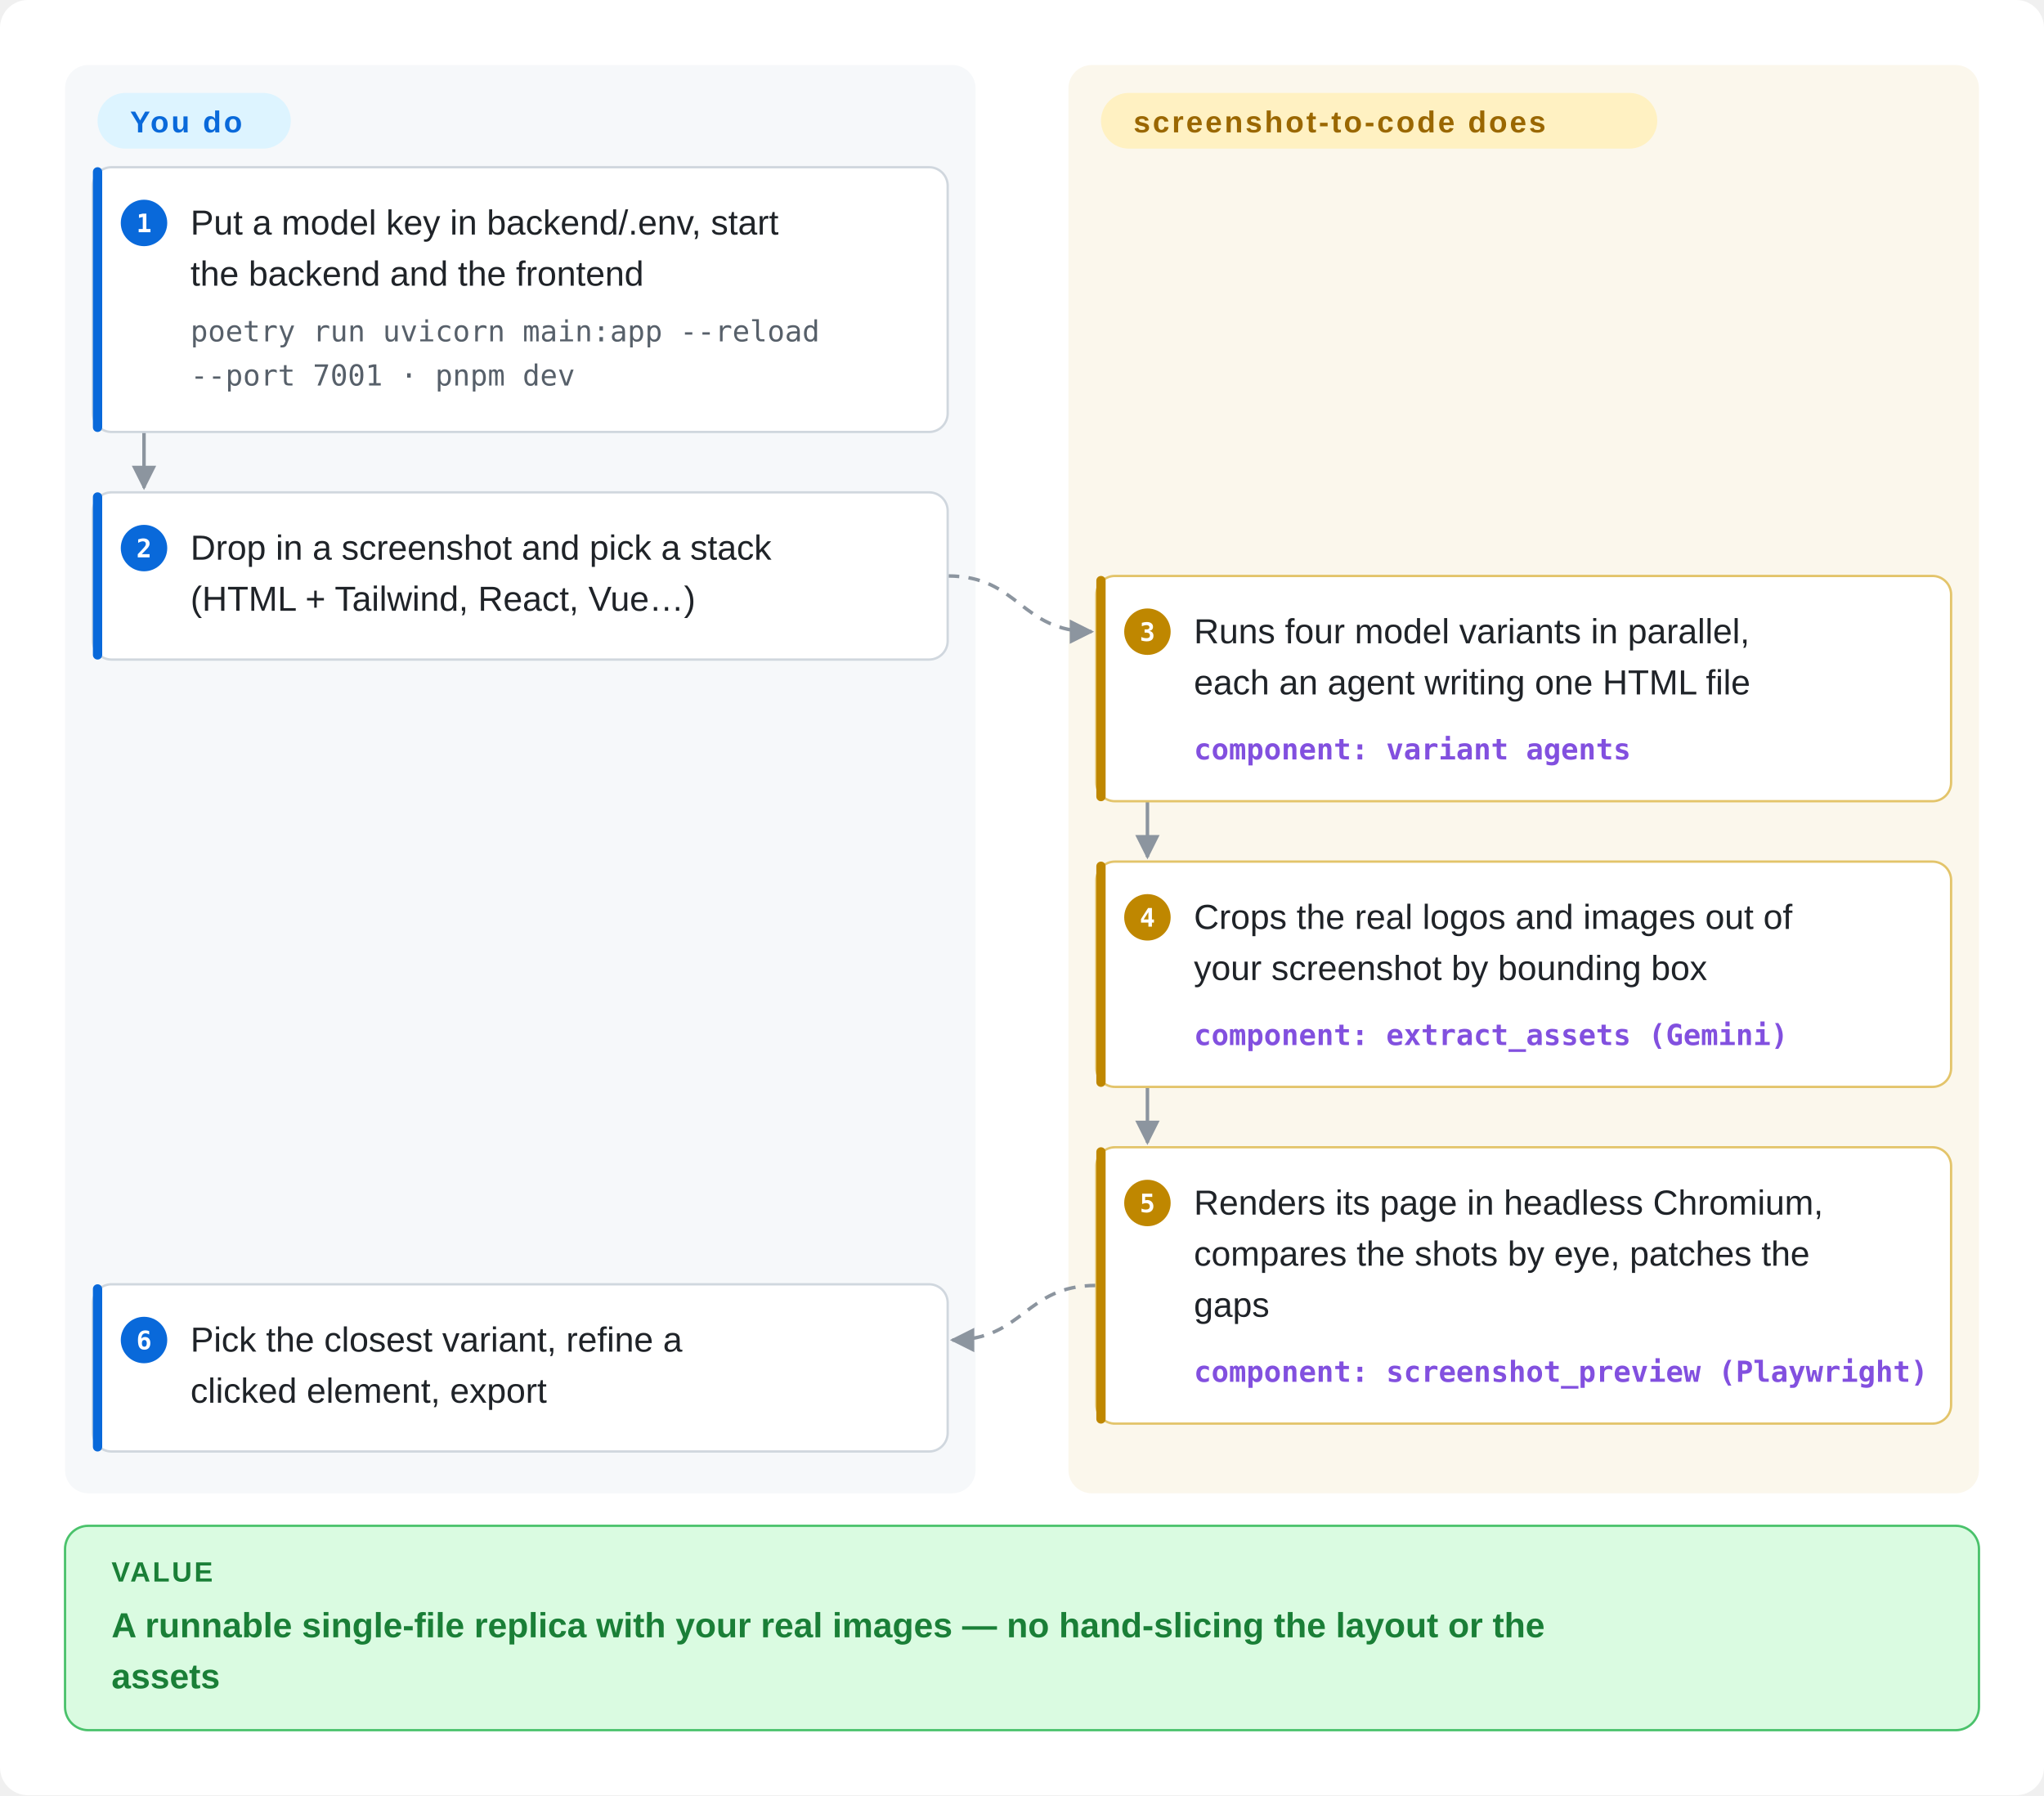
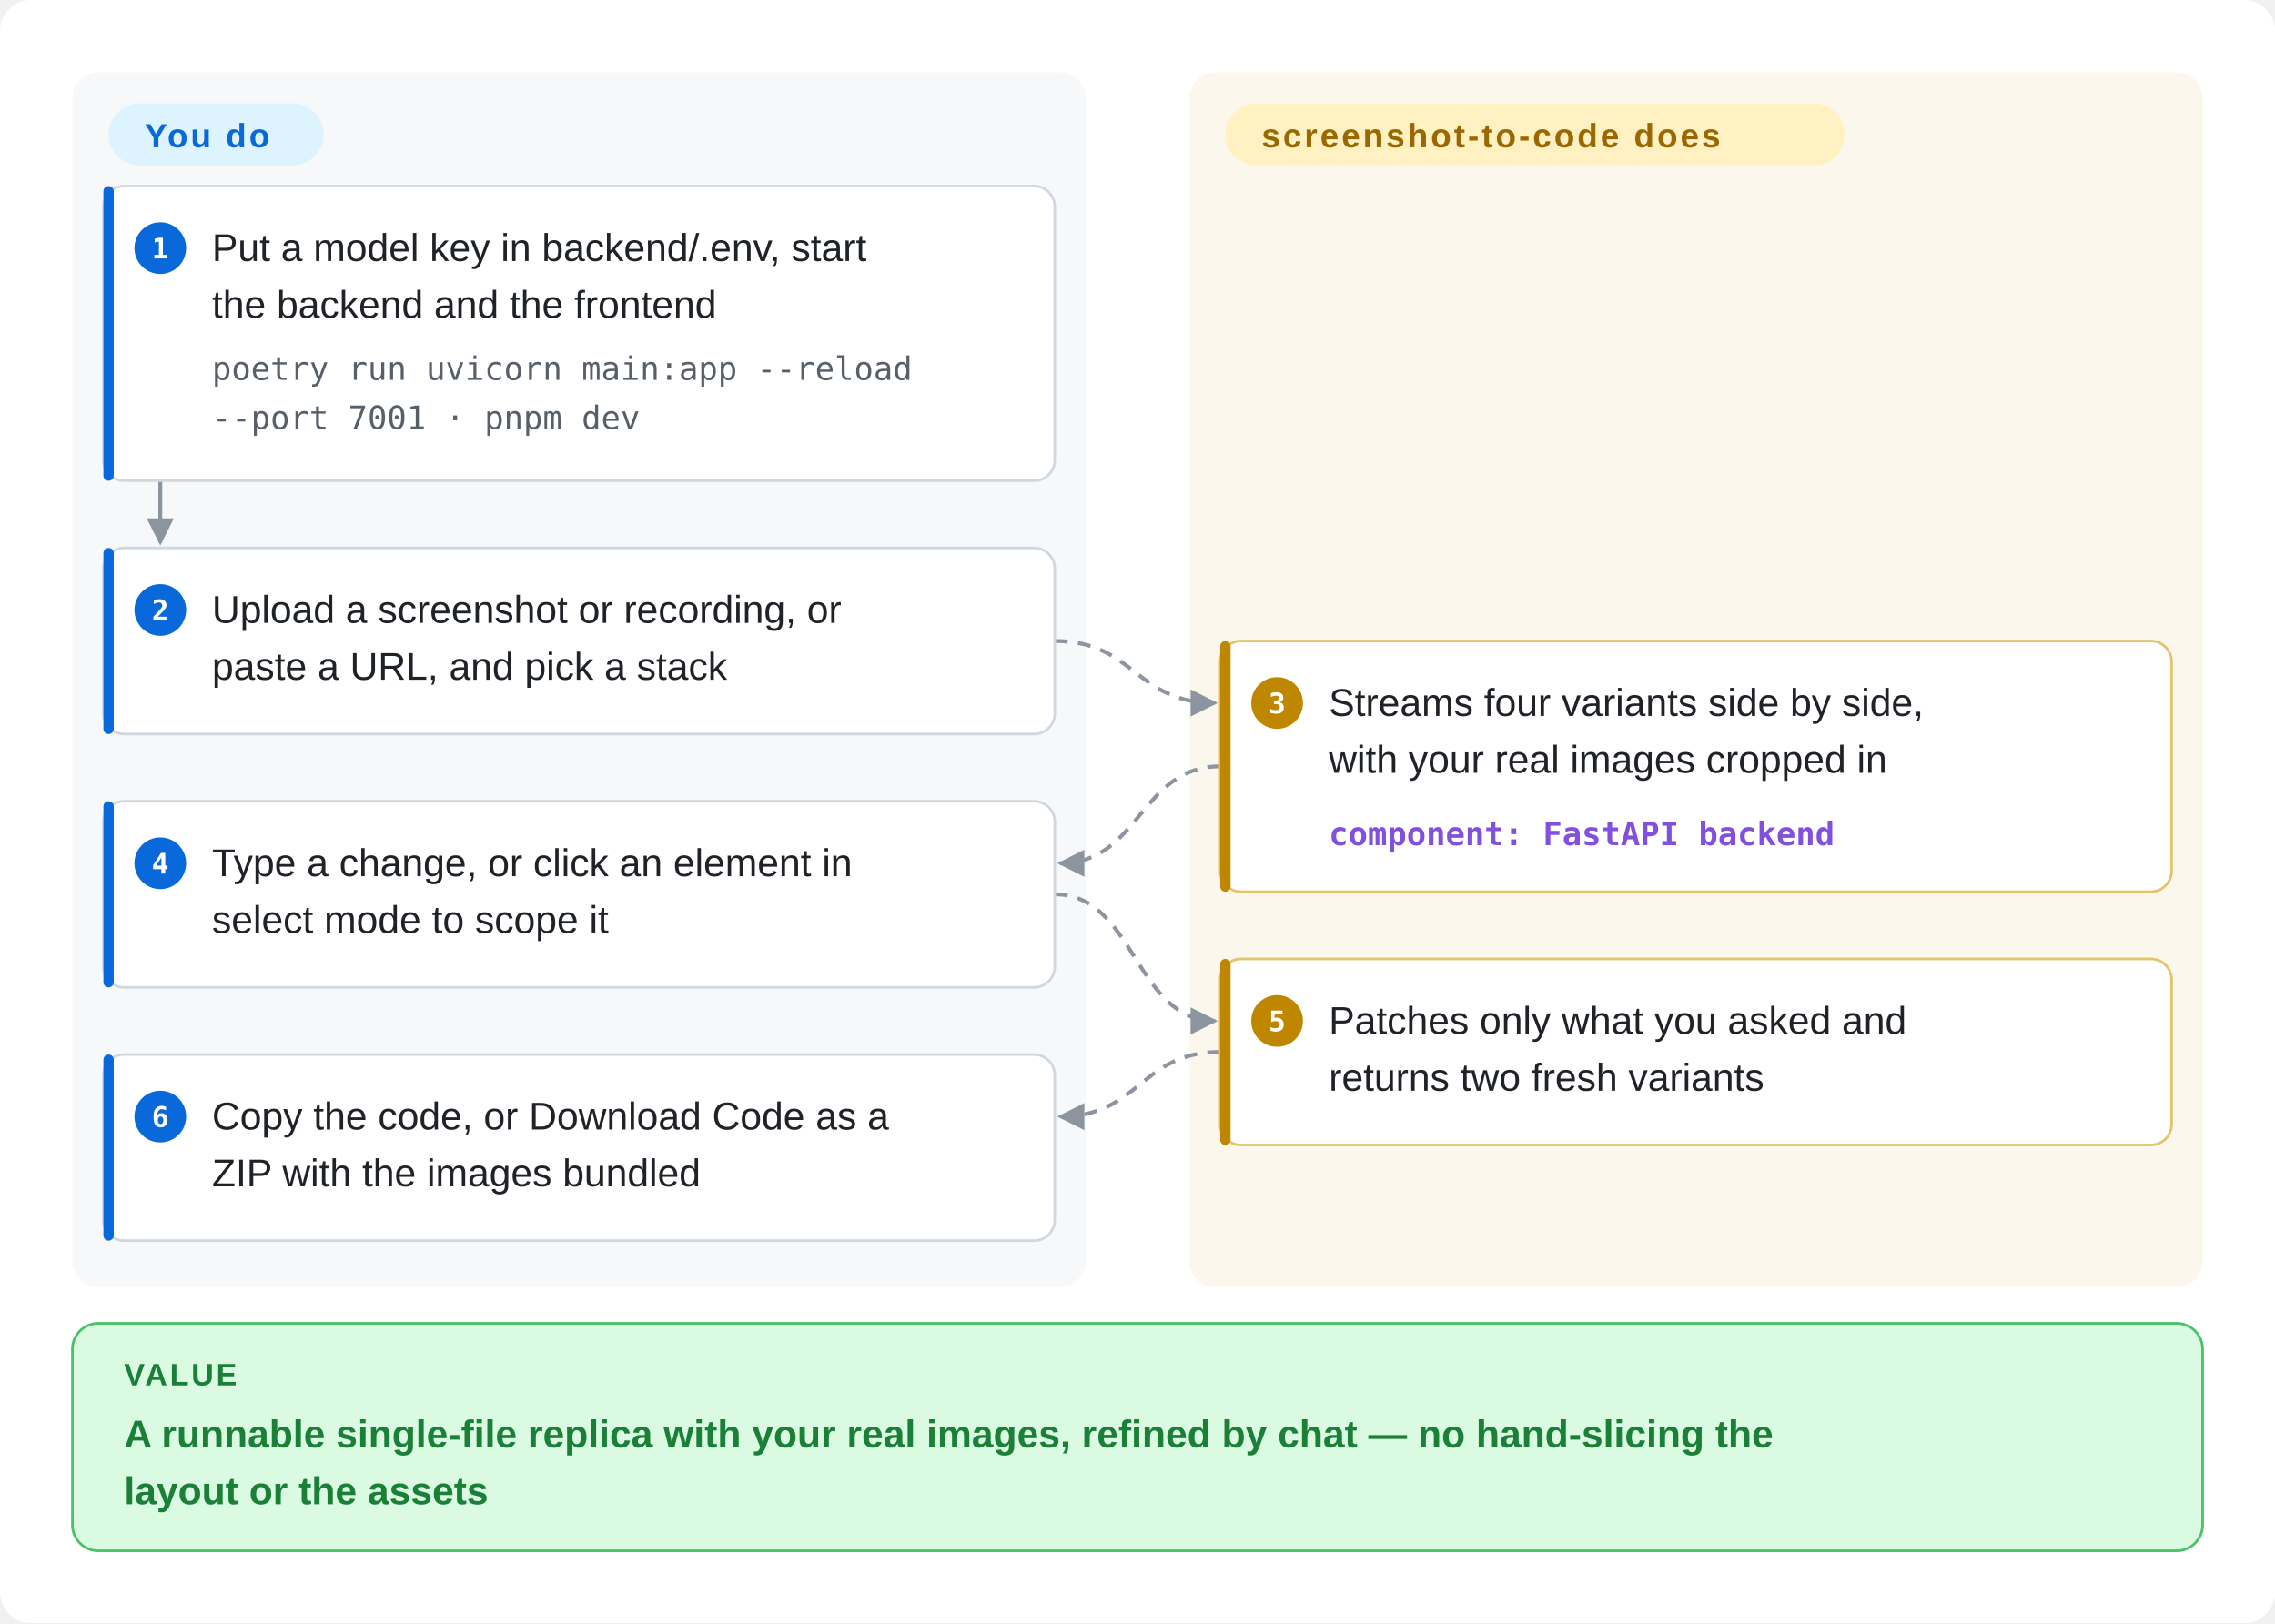
- <svg xmlns="http://www.w3.org/2000/svg" width="880" height="773" viewBox="0 0 880 773" role="img">
+ <svg xmlns="http://www.w3.org/2000/svg" width="880" height="628" viewBox="0 0 880 628" role="img">
  <style>
.bg{fill:#ffffff}.lane{fill:#f6f8fa}.laneT{fill:#fbf7ec}
.hdr{font:600 13px -apple-system,'Segoe UI','Helvetica Neue',Arial,sans-serif;letter-spacing:.08em}
.hY{fill:#0969da}.hT{fill:#9a6700}
.pillY{fill:#ddf4ff}.pillT{fill:#fff1c2}
.card{fill:#ffffff;stroke:#d0d7de;stroke-width:1}
.cardT{fill:#ffffff;stroke:#e3c46a;stroke-width:1}
.accY{fill:#0969da}.accT{fill:#bf8700}
.t{font:500 15px -apple-system,'Segoe UI','Helvetica Neue',Arial,sans-serif;fill:#1f2328}
.c{font:12.5px 'SF Mono',Menlo,Consolas,monospace;fill:#57606a}
.num{font:700 11px 'SF Mono',Menlo,Consolas,monospace;fill:#ffffff}
.edge{stroke:#8c959f;stroke-width:1.5;fill:none}
.hand{stroke:#8c959f;stroke-width:1.5;fill:none;stroke-dasharray:5 4}
.ah{fill:#8c959f}
.val{fill:#dafbe1;stroke:#4ac26b;stroke-width:1}
.valK{font:700 12px -apple-system,'Segoe UI','Helvetica Neue',Arial,sans-serif;fill:#1a7f37;letter-spacing:.08em}
.valT{font:600 15px -apple-system,'Segoe UI','Helvetica Neue',Arial,sans-serif;fill:#1a7f37}
@media (prefers-color-scheme: dark){
.bg{fill:#0d1117}.lane{fill:#161b22}.laneT{fill:#1c1a14}
.hY{fill:#58a6ff}.hT{fill:#d4a72c}.pillY{fill:#0c2d6b}.pillT{fill:#3b2e0a}
.card{fill:#0d1117;stroke:#30363d}.cardT{fill:#0d1117;stroke:#6e5a1f}
.accY{fill:#1f6feb}.accT{fill:#9e6a03}
.t{fill:#e6edf3}.c{fill:#8b949e}
.edge,.hand{stroke:#6e7681}.ah{fill:#6e7681}
.val{fill:#0f2d1a;stroke:#2ea043}.valK,.valT{fill:#3fb950}
}

.comp{font:600 12.5px 'SF Mono',Menlo,Consolas,monospace;fill:#8250df}
@media (prefers-color-scheme: dark){.comp{fill:#a371f7}}
</style>
  <defs>
    <marker id="a" viewBox="0 0 10 10" refX="9" refY="5" markerWidth="7" markerHeight="7" orient="auto-start-reverse">
      <path class="ah" d="M0,0 L10,5 L0,10 z" />
    </marker>
  </defs>
-   <rect class="bg" width="880" height="773" rx="12" />
-   <rect class="lane" x="28" y="28" width="392" height="615" rx="10" />
+   <rect class="bg" width="880" height="628" rx="12" />
+   <rect class="lane" x="28" y="28" width="392" height="470" rx="10" />
  <rect class="pillY" x="42" y="40" width="83.2" height="24" rx="12" />
  <text class="hdr hY" x="56" y="57">You do</text>
-   <rect class="laneT" x="460" y="28" width="392" height="615" rx="10" />
+   <rect class="laneT" x="460" y="28" width="392" height="470" rx="10" />
  <rect class="pillT" x="474" y="40" width="239.5" height="24" rx="12" />
  <text class="hdr hT" x="488" y="57">screenshot-to-code does</text>
  <path class="edge" d="M62,186 L62,210" marker-end="url(#a)" />
  <path class="hand" d="M408,248.0 C439.0,248.0 439.0,272 470,272" marker-end="url(#a)" />
-   <path class="edge" d="M494,345 L494,369" marker-end="url(#a)" />
-   <path class="edge" d="M494,468 L494,492" marker-end="url(#a)" />
-   <path class="hand" d="M472,553.5 C441.0,553.5 441.0,577 410,577" marker-end="url(#a)" />
+   <path class="hand" d="M472,296.5 C441.0,296.5 441.0,334 410,334" marker-end="url(#a)" />
+   <path class="hand" d="M408,346.0 C439.0,346.0 439.0,395 470,395" marker-end="url(#a)" />
+   <path class="hand" d="M472,407.0 C441.0,407.0 441.0,432 410,432" marker-end="url(#a)" />
  <rect class="card" x="40" y="72" width="368" height="114" rx="8" />
  <rect class="accY" x="40" y="72" width="4" height="114" rx="2" />
  <circle class="accY" cx="62" cy="96" r="10" />
  <text class="num" x="62" y="100" text-anchor="middle">1</text>
  <text class="t" x="82" y="101">Put a model key in backend/.env, start</text>
  <text class="t" x="82" y="123">the backend and the frontend</text>
  <text class="c" x="82" y="147">poetry run uvicorn main:app --reload</text>
  <text class="c" x="82" y="166">--port 7001 · pnpm dev</text>
  <rect class="card" x="40" y="212" width="368" height="72" rx="8" />
  <rect class="accY" x="40" y="212" width="4" height="72" rx="2" />
  <circle class="accY" cx="62" cy="236" r="10" />
  <text class="num" x="62" y="240" text-anchor="middle">2</text>
-   <text class="t" x="82" y="241">Drop in a screenshot and pick a stack</text>
-   <text class="t" x="82" y="263">(HTML + Tailwind, React, Vue…)</text>
+   <text class="t" x="82" y="241">Upload a screenshot or recording, or</text>
+   <text class="t" x="82" y="263">paste a URL, and pick a stack</text>
  <rect class="cardT" x="472" y="248" width="368" height="97" rx="8" />
  <rect class="accT" x="472" y="248" width="4" height="97" rx="2" />
  <circle class="accT" cx="494" cy="272" r="10" />
  <text class="num" x="494" y="276" text-anchor="middle">3</text>
-   <text class="t" x="514" y="277">Runs four model variants in parallel,</text>
-   <text class="t" x="514" y="299">each an agent writing one HTML file</text>
-   <text class="comp" x="514" y="327">component: variant agents</text>
-   <rect class="cardT" x="472" y="371" width="368" height="97" rx="8" />
-   <rect class="accT" x="472" y="371" width="4" height="97" rx="2" />
+   <text class="t" x="514" y="277">Streams four variants side by side,</text>
+   <text class="t" x="514" y="299">with your real images cropped in</text>
+   <text class="comp" x="514" y="327">component: FastAPI backend</text>
+   <rect class="card" x="40" y="310" width="368" height="72" rx="8" />
+   <rect class="accY" x="40" y="310" width="4" height="72" rx="2" />
+   <circle class="accY" cx="62" cy="334" r="10" />
+   <text class="num" x="62" y="338" text-anchor="middle">4</text>
+   <text class="t" x="82" y="339">Type a change, or click an element in</text>
+   <text class="t" x="82" y="361">select mode to scope it</text>
+   <rect class="cardT" x="472" y="371" width="368" height="72" rx="8" />
+   <rect class="accT" x="472" y="371" width="4" height="72" rx="2" />
  <circle class="accT" cx="494" cy="395" r="10" />
-   <text class="num" x="494" y="399" text-anchor="middle">4</text>
-   <text class="t" x="514" y="400">Crops the real logos and images out of</text>
-   <text class="t" x="514" y="422">your screenshot by bounding box</text>
-   <text class="comp" x="514" y="450">component: extract_assets (Gemini)</text>
-   <rect class="cardT" x="472" y="494" width="368" height="119" rx="8" />
-   <rect class="accT" x="472" y="494" width="4" height="119" rx="2" />
-   <circle class="accT" cx="494" cy="518" r="10" />
-   <text class="num" x="494" y="522" text-anchor="middle">5</text>
-   <text class="t" x="514" y="523">Renders its page in headless Chromium,</text>
-   <text class="t" x="514" y="545">compares the shots by eye, patches the</text>
-   <text class="t" x="514" y="567">gaps</text>
-   <text class="comp" x="514" y="595">component: screenshot_preview (Playwright)</text>
-   <rect class="card" x="40" y="553" width="368" height="72" rx="8" />
-   <rect class="accY" x="40" y="553" width="4" height="72" rx="2" />
-   <circle class="accY" cx="62" cy="577" r="10" />
-   <text class="num" x="62" y="581" text-anchor="middle">6</text>
-   <text class="t" x="82" y="582">Pick the closest variant, refine a</text>
-   <text class="t" x="82" y="604">clicked element, export</text>
-   <rect class="val" x="28" y="657" width="824" height="88" rx="10" />
-   <text class="valK" x="48" y="681">VALUE</text>
-   <text class="valT" x="48" y="705">A runnable single-file replica with your real images — no hand-slicing the layout or the</text>
-   <text class="valT" x="48" y="727">assets</text>
+   <text class="num" x="494" y="399" text-anchor="middle">5</text>
+   <text class="t" x="514" y="400">Patches only what you asked and</text>
+   <text class="t" x="514" y="422">returns two fresh variants</text>
+   <rect class="card" x="40" y="408" width="368" height="72" rx="8" />
+   <rect class="accY" x="40" y="408" width="4" height="72" rx="2" />
+   <circle class="accY" cx="62" cy="432" r="10" />
+   <text class="num" x="62" y="436" text-anchor="middle">6</text>
+   <text class="t" x="82" y="437">Copy the code, or Download Code as a</text>
+   <text class="t" x="82" y="459">ZIP with the images bundled</text>
+   <rect class="val" x="28" y="512" width="824" height="88" rx="10" />
+   <text class="valK" x="48" y="536">VALUE</text>
+   <text class="valT" x="48" y="560">A runnable single-file replica with your real images, refined by chat — no hand-slicing the</text>
+   <text class="valT" x="48" y="582">layout or the assets</text>
</svg>
